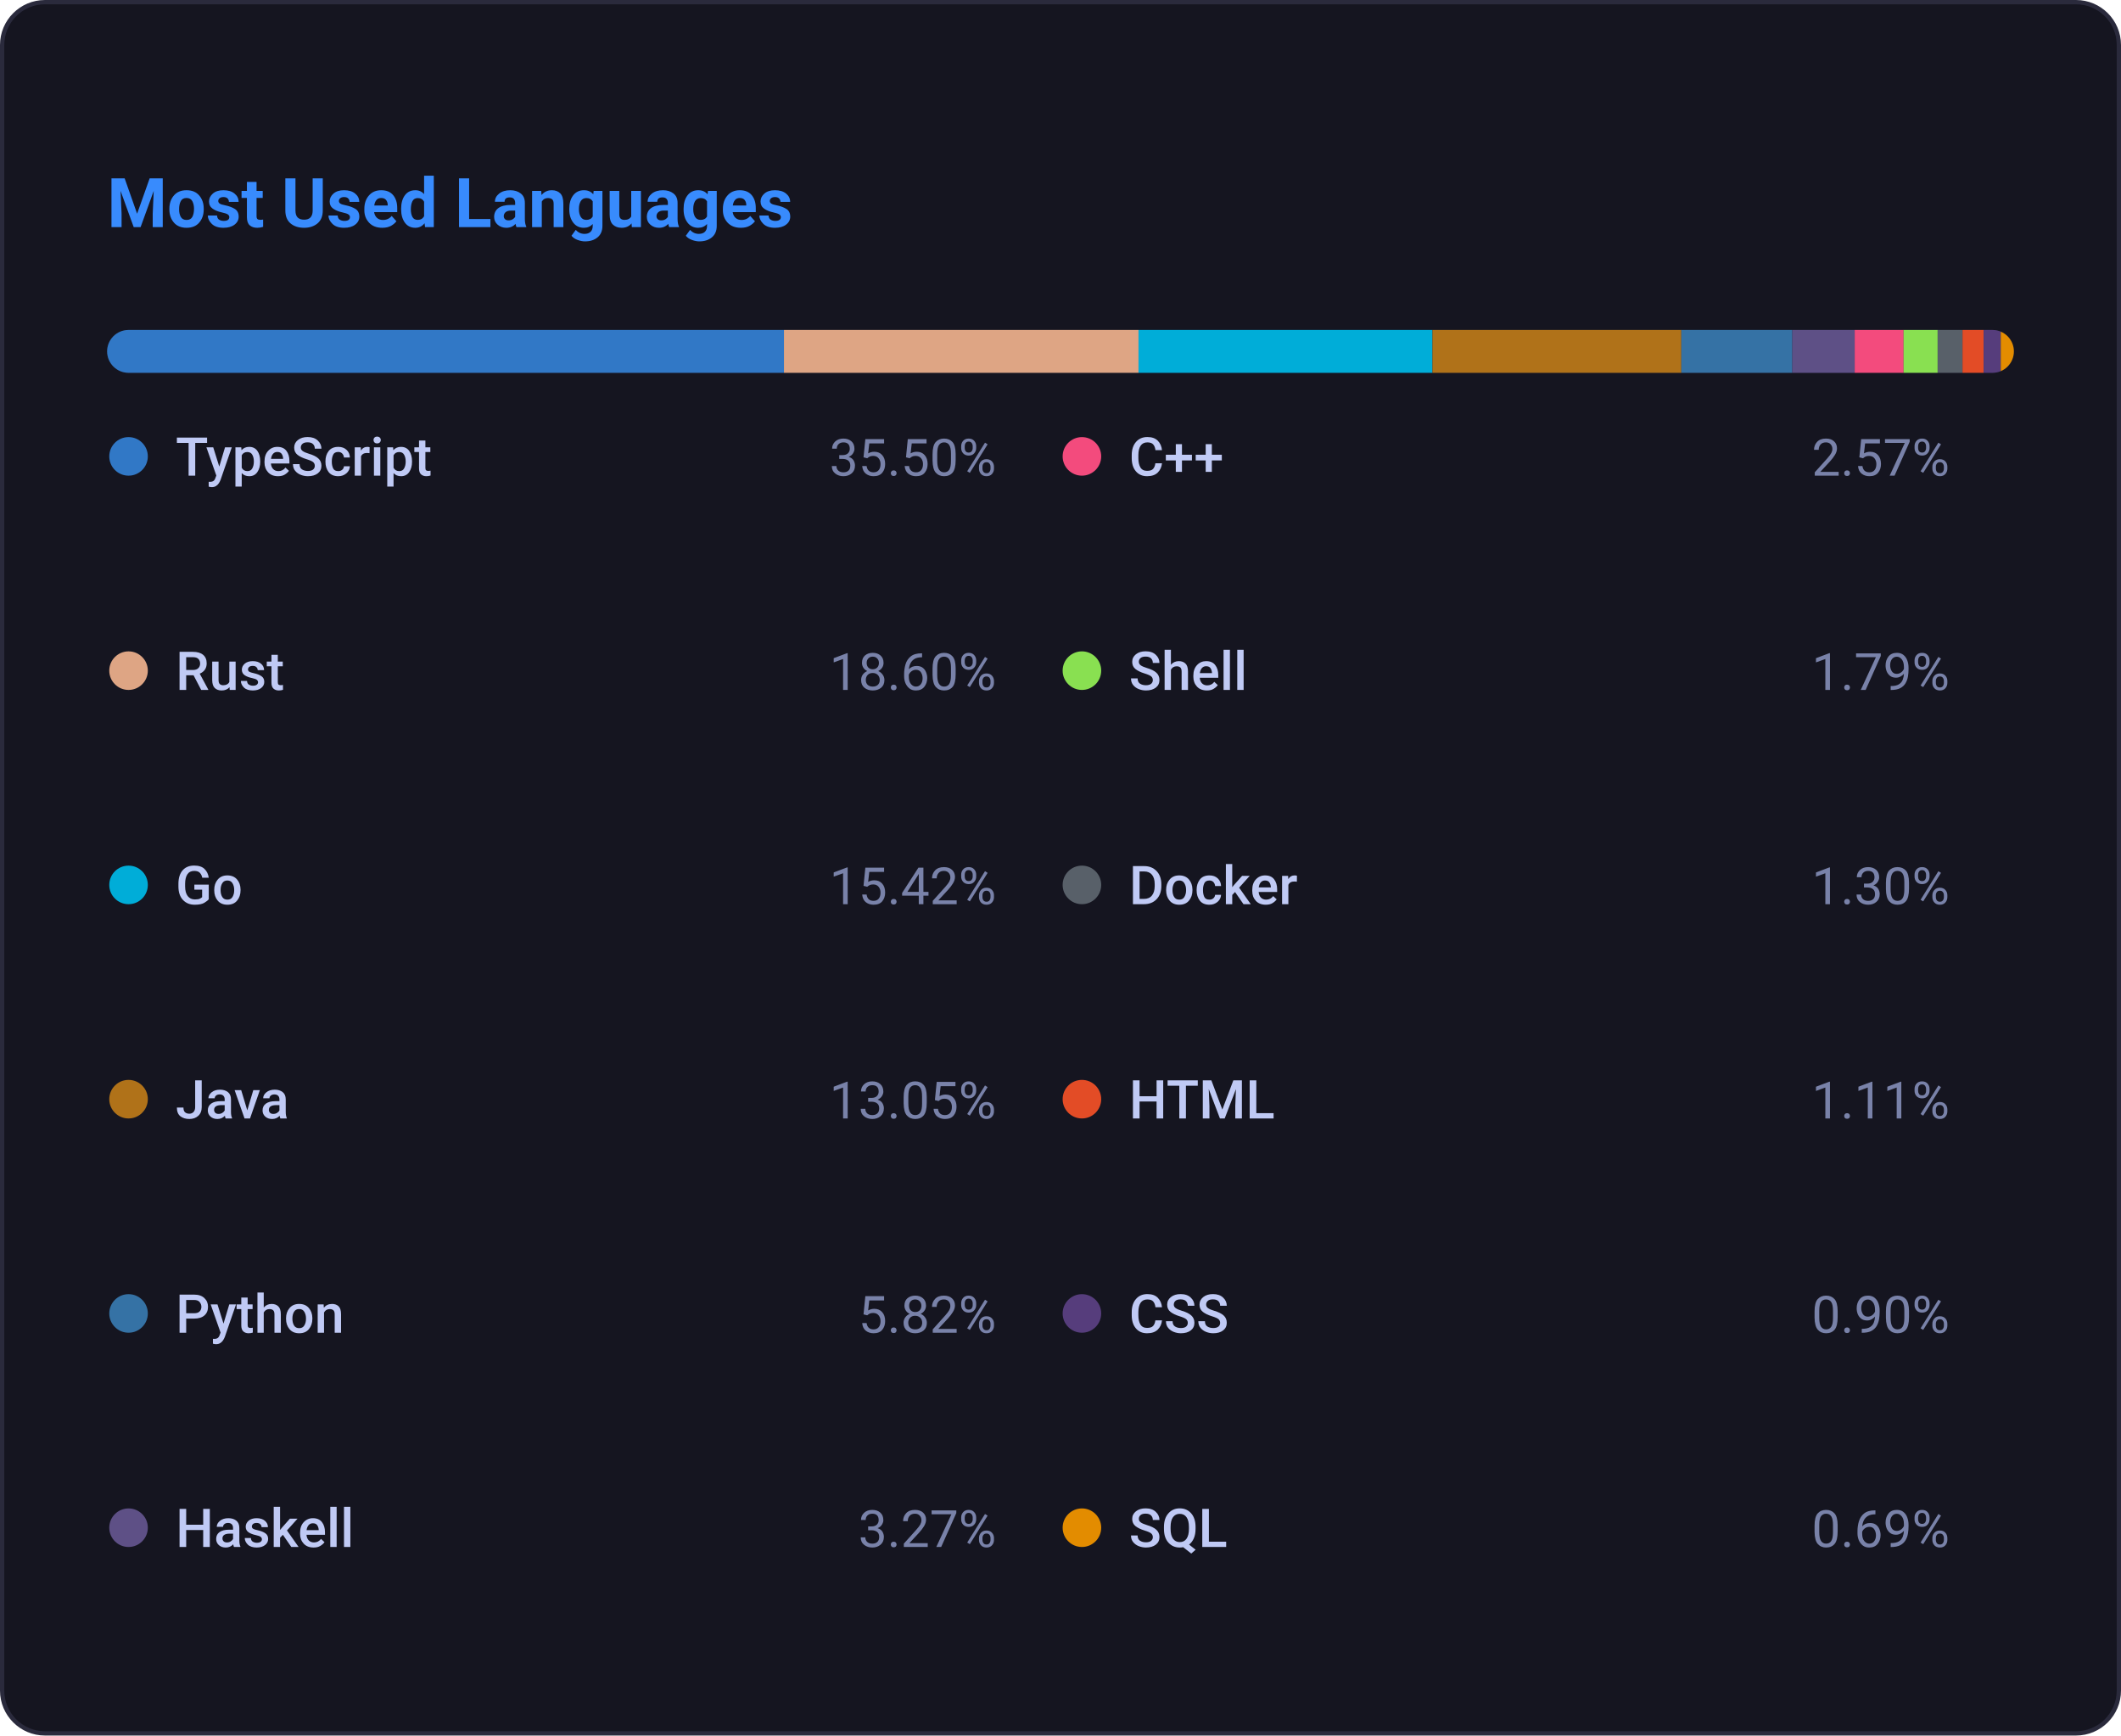
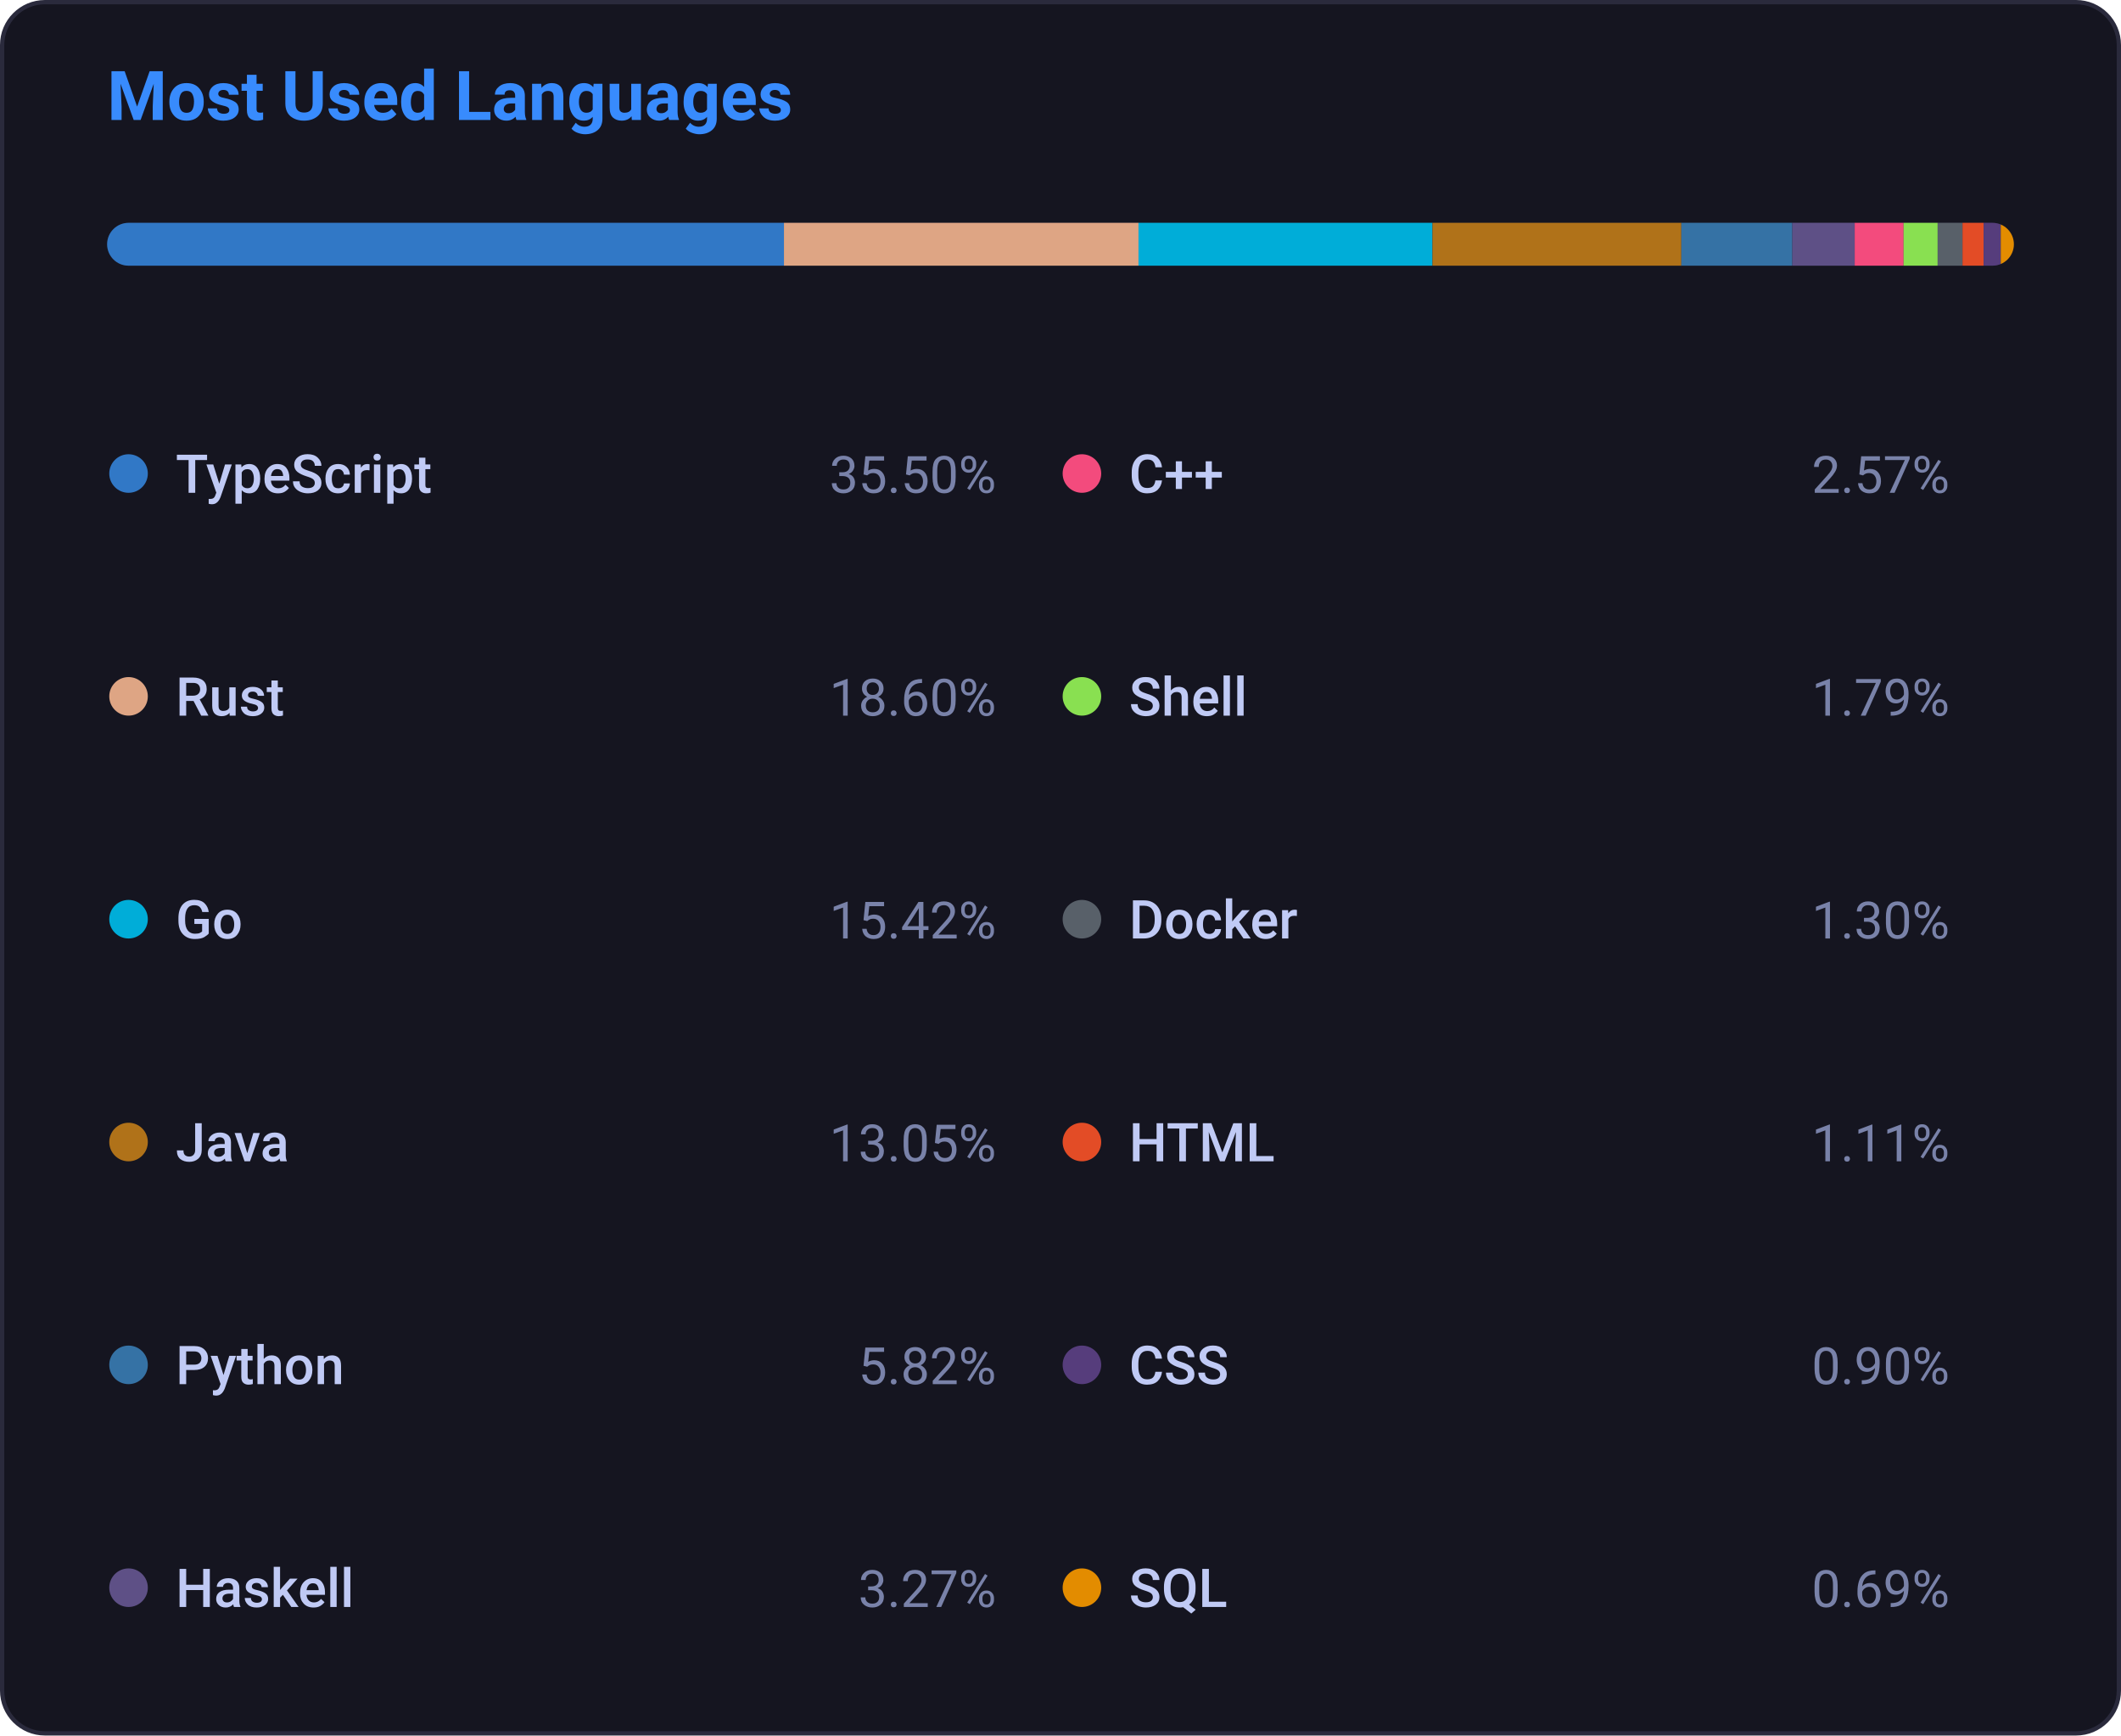
<svg xmlns="http://www.w3.org/2000/svg" width="495" height="405" viewBox="0 0 495 405" fill="none" role="img" aria-label="Most Used Languages">
  <style>
		.card-bg { fill: #151520; stroke: #2a2a3c; stroke-width: 1px; rx: 10px; }
		.card-title { font-family: -apple-system, BlinkMacSystemFont, 'Segoe UI', Roboto, Helvetica, Arial, sans-serif; font-size: 16px; font-weight: 600; fill: #388bfd; }
		.lang-name { font-family: -apple-system, BlinkMacSystemFont, 'Segoe UI', Roboto, Helvetica, Arial, sans-serif; font-size: 12.5px; font-weight: 500; fill: #c0caf5; }
		.lang-pct { font-family: -apple-system, BlinkMacSystemFont, 'Segoe UI', Roboto, Helvetica, Arial, sans-serif; font-size: 12px; font-weight: 400; fill: #7982a9; }
		.bar-bg { fill: #212337; rx: 5px; }
		.bar-segment { transition: all 0.3s ease; }
	
		@keyframes fadeIn {
			from { opacity: 0; transform: translateY(4px); }
			to { opacity: 1; transform: translateY(0); }
		}
		@keyframes scaleBar {
			from { transform: scaleX(0); }
			to { transform: scaleX(1); }
		}
		.animate-item { animation: fadeIn 0.4s ease-out forwards; }
		.bar-container { transform-origin: left; animation: scaleBar 0.6s cubic-bezier(0.16, 1, 0.3, 1) forwards; }
		</style>
  <rect class="card-bg" x="0.5" y="0.5" width="494" height="404" rx="10" fill="#151520" stroke="#2a2a3c" />
-   <text x="25" y="53" class="card-title">Most Used Languages</text>
+   <text x="25" y="28" class="card-title">Most Used Languages</text>
  <defs>
    <clipPath id="bar-clip">
-       <rect x="25" y="77" width="445" height="10" rx="5" ry="5" />
+       <rect x="25" y="52" width="445" height="10" rx="5" ry="5" />
    </clipPath>
  </defs>
-   <rect class="bar-bg" x="25" y="77" width="445" height="10" rx="5" />
+   <rect class="bar-bg" x="25" y="52" width="445" height="10" rx="5" />
  <g clip-path="url(#bar-clip)" class="bar-container">
-     <rect x="25.00" y="77" width="157.96" height="10" fill="#3178c6" class="bar-segment" />
-     <rect x="182.96" y="77" width="82.75" height="10" fill="#dea584" class="bar-segment" />
-     <rect x="265.71" y="77" width="68.60" height="10" fill="#00ADD8" class="bar-segment" />
-     <rect x="334.31" y="77" width="58.08" height="10" fill="#b07219" class="bar-segment" />
-     <rect x="392.39" y="77" width="25.90" height="10" fill="#3572A5" class="bar-segment" />
-     <rect x="418.29" y="77" width="14.56" height="10" fill="#5e5086" class="bar-segment" />
-     <rect x="432.85" y="77" width="11.42" height="10" fill="#f34b7d" class="bar-segment" />
-     <rect x="444.26" y="77" width="7.95" height="10" fill="#89e051" class="bar-segment" />
-     <rect x="452.22" y="77" width="5.79" height="10" fill="#586069" class="bar-segment" />
-     <rect x="458.01" y="77" width="4.93" height="10" fill="#e34c26" class="bar-segment" />
-     <rect x="462.94" y="77" width="4.00" height="10" fill="#563d7c" class="bar-segment" />
-     <rect x="466.94" y="77" width="3.06" height="10" fill="#e38c00" class="bar-segment" />
+     <rect x="25.00" y="52" width="157.96" height="10" fill="#3178c6" class="bar-segment" />
+     <rect x="182.96" y="52" width="82.75" height="10" fill="#dea584" class="bar-segment" />
+     <rect x="265.71" y="52" width="68.60" height="10" fill="#00ADD8" class="bar-segment" />
+     <rect x="334.31" y="52" width="58.08" height="10" fill="#b07219" class="bar-segment" />
+     <rect x="392.39" y="52" width="25.90" height="10" fill="#3572A5" class="bar-segment" />
+     <rect x="418.29" y="52" width="14.56" height="10" fill="#5e5086" class="bar-segment" />
+     <rect x="432.85" y="52" width="11.42" height="10" fill="#f34b7d" class="bar-segment" />
+     <rect x="444.26" y="52" width="7.95" height="10" fill="#89e051" class="bar-segment" />
+     <rect x="452.22" y="52" width="5.79" height="10" fill="#586069" class="bar-segment" />
+     <rect x="458.01" y="52" width="4.93" height="10" fill="#e34c26" class="bar-segment" />
+     <rect x="462.94" y="52" width="4.00" height="10" fill="#563d7c" class="bar-segment" />
+     <rect x="466.94" y="52" width="3.06" height="10" fill="#e38c00" class="bar-segment" />
  </g>
  <g class="animate-item" style="animation-delay: 100ms;">
-     <circle cx="30.0" cy="106.5" r="4.5" fill="#3178c6" />
-     <text x="41.0" y="111.0" class="lang-name">TypeScript</text>
-     <text x="232.5" y="111.0" text-anchor="end" class="lang-pct">35.50%</text>
+     <circle cx="30.0" cy="110.5" r="4.5" fill="#3178c6" />
+     <text x="41.0" y="115.0" class="lang-name">TypeScript</text>
+     <text x="232.5" y="115.0" text-anchor="end" class="lang-pct">35.50%</text>
  </g>
  <g class="animate-item" style="animation-delay: 140ms;">
-     <circle cx="30.0" cy="156.5" r="4.5" fill="#dea584" />
-     <text x="41.0" y="161.0" class="lang-name">Rust</text>
-     <text x="232.5" y="161.0" text-anchor="end" class="lang-pct">18.60%</text>
+     <circle cx="30.0" cy="162.5" r="4.5" fill="#dea584" />
+     <text x="41.0" y="167.0" class="lang-name">Rust</text>
+     <text x="232.5" y="167.0" text-anchor="end" class="lang-pct">18.60%</text>
  </g>
  <g class="animate-item" style="animation-delay: 180ms;">
-     <circle cx="30.0" cy="206.5" r="4.5" fill="#00ADD8" />
-     <text x="41.0" y="211.0" class="lang-name">Go</text>
-     <text x="232.5" y="211.0" text-anchor="end" class="lang-pct">15.42%</text>
+     <circle cx="30.0" cy="214.5" r="4.5" fill="#00ADD8" />
+     <text x="41.0" y="219.0" class="lang-name">Go</text>
+     <text x="232.5" y="219.0" text-anchor="end" class="lang-pct">15.42%</text>
  </g>
  <g class="animate-item" style="animation-delay: 220ms;">
-     <circle cx="30.0" cy="256.5" r="4.5" fill="#b07219" />
-     <text x="41.0" y="261.0" class="lang-name">Java</text>
-     <text x="232.5" y="261.0" text-anchor="end" class="lang-pct">13.05%</text>
+     <circle cx="30.0" cy="266.5" r="4.5" fill="#b07219" />
+     <text x="41.0" y="271.0" class="lang-name">Java</text>
+     <text x="232.5" y="271.0" text-anchor="end" class="lang-pct">13.05%</text>
  </g>
  <g class="animate-item" style="animation-delay: 260ms;">
-     <circle cx="30.0" cy="306.5" r="4.5" fill="#3572A5" />
-     <text x="41.0" y="311.0" class="lang-name">Python</text>
-     <text x="232.5" y="311.0" text-anchor="end" class="lang-pct">5.82%</text>
+     <circle cx="30.0" cy="318.5" r="4.5" fill="#3572A5" />
+     <text x="41.0" y="323.0" class="lang-name">Python</text>
+     <text x="232.5" y="323.0" text-anchor="end" class="lang-pct">5.82%</text>
  </g>
  <g class="animate-item" style="animation-delay: 300ms;">
-     <circle cx="30.0" cy="356.5" r="4.5" fill="#5e5086" />
-     <text x="41.0" y="361.0" class="lang-name">Haskell</text>
-     <text x="232.5" y="361.0" text-anchor="end" class="lang-pct">3.27%</text>
+     <circle cx="30.0" cy="370.5" r="4.5" fill="#5e5086" />
+     <text x="41.0" y="375.0" class="lang-name">Haskell</text>
+     <text x="232.5" y="375.0" text-anchor="end" class="lang-pct">3.27%</text>
  </g>
  <g class="animate-item" style="animation-delay: 340ms;">
-     <circle cx="252.5" cy="106.5" r="4.5" fill="#f34b7d" />
-     <text x="263.5" y="111.0" class="lang-name">C++</text>
-     <text x="455.0" y="111.0" text-anchor="end" class="lang-pct">2.57%</text>
+     <circle cx="252.5" cy="110.5" r="4.5" fill="#f34b7d" />
+     <text x="263.5" y="115.0" class="lang-name">C++</text>
+     <text x="455.0" y="115.0" text-anchor="end" class="lang-pct">2.57%</text>
  </g>
  <g class="animate-item" style="animation-delay: 380ms;">
-     <circle cx="252.5" cy="156.5" r="4.5" fill="#89e051" />
-     <text x="263.5" y="161.0" class="lang-name">Shell</text>
-     <text x="455.0" y="161.0" text-anchor="end" class="lang-pct">1.79%</text>
+     <circle cx="252.5" cy="162.5" r="4.5" fill="#89e051" />
+     <text x="263.5" y="167.0" class="lang-name">Shell</text>
+     <text x="455.0" y="167.0" text-anchor="end" class="lang-pct">1.79%</text>
  </g>
  <g class="animate-item" style="animation-delay: 420ms;">
-     <circle cx="252.5" cy="206.5" r="4.5" fill="#586069" />
-     <text x="263.5" y="211.0" class="lang-name">Docker</text>
-     <text x="455.0" y="211.0" text-anchor="end" class="lang-pct">1.30%</text>
+     <circle cx="252.5" cy="214.5" r="4.5" fill="#586069" />
+     <text x="263.5" y="219.0" class="lang-name">Docker</text>
+     <text x="455.0" y="219.0" text-anchor="end" class="lang-pct">1.30%</text>
  </g>
  <g class="animate-item" style="animation-delay: 460ms;">
-     <circle cx="252.5" cy="256.5" r="4.5" fill="#e34c26" />
-     <text x="263.5" y="261.0" class="lang-name">HTML</text>
-     <text x="455.0" y="261.0" text-anchor="end" class="lang-pct">1.11%</text>
+     <circle cx="252.5" cy="266.5" r="4.5" fill="#e34c26" />
+     <text x="263.5" y="271.0" class="lang-name">HTML</text>
+     <text x="455.0" y="271.0" text-anchor="end" class="lang-pct">1.11%</text>
  </g>
  <g class="animate-item" style="animation-delay: 500ms;">
-     <circle cx="252.5" cy="306.5" r="4.5" fill="#563d7c" />
-     <text x="263.5" y="311.0" class="lang-name">CSS</text>
-     <text x="455.0" y="311.0" text-anchor="end" class="lang-pct">0.90%</text>
+     <circle cx="252.5" cy="318.5" r="4.5" fill="#563d7c" />
+     <text x="263.5" y="323.0" class="lang-name">CSS</text>
+     <text x="455.0" y="323.0" text-anchor="end" class="lang-pct">0.90%</text>
  </g>
  <g class="animate-item" style="animation-delay: 540ms;">
-     <circle cx="252.5" cy="356.5" r="4.5" fill="#e38c00" />
-     <text x="263.5" y="361.0" class="lang-name">SQL</text>
-     <text x="455.0" y="361.0" text-anchor="end" class="lang-pct">0.69%</text>
+     <circle cx="252.5" cy="370.5" r="4.5" fill="#e38c00" />
+     <text x="263.5" y="375.0" class="lang-name">SQL</text>
+     <text x="455.0" y="375.0" text-anchor="end" class="lang-pct">0.69%</text>
  </g>
</svg>
